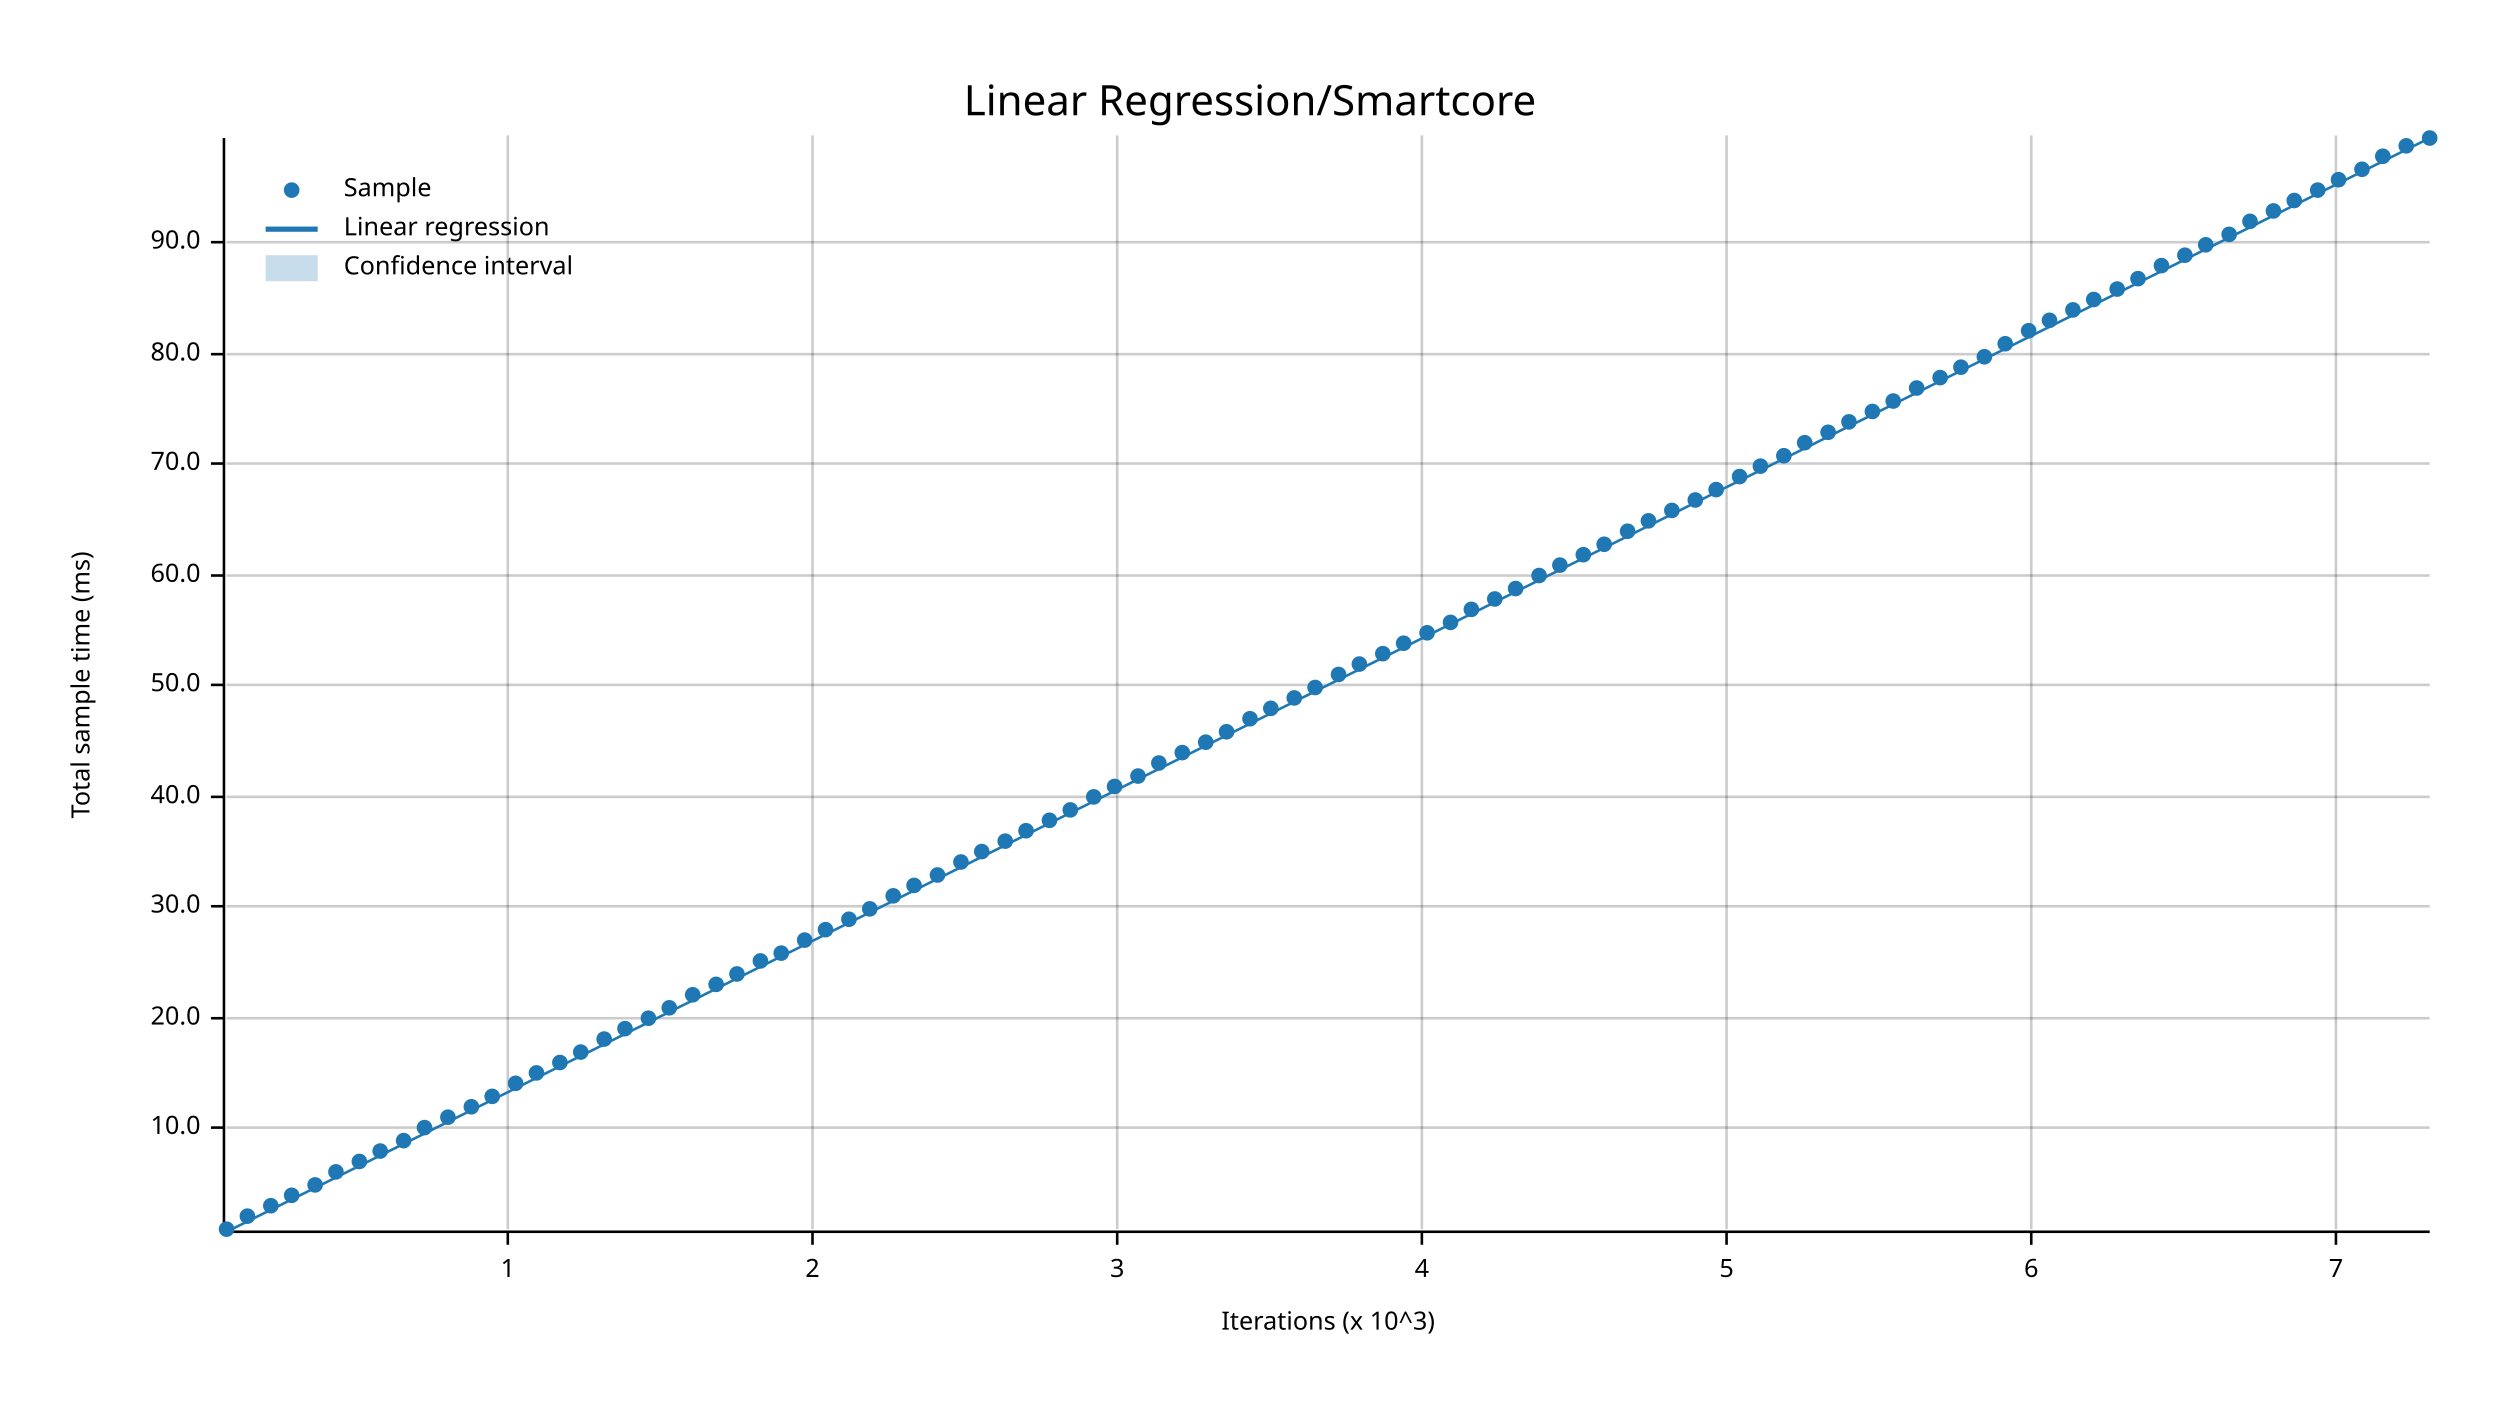
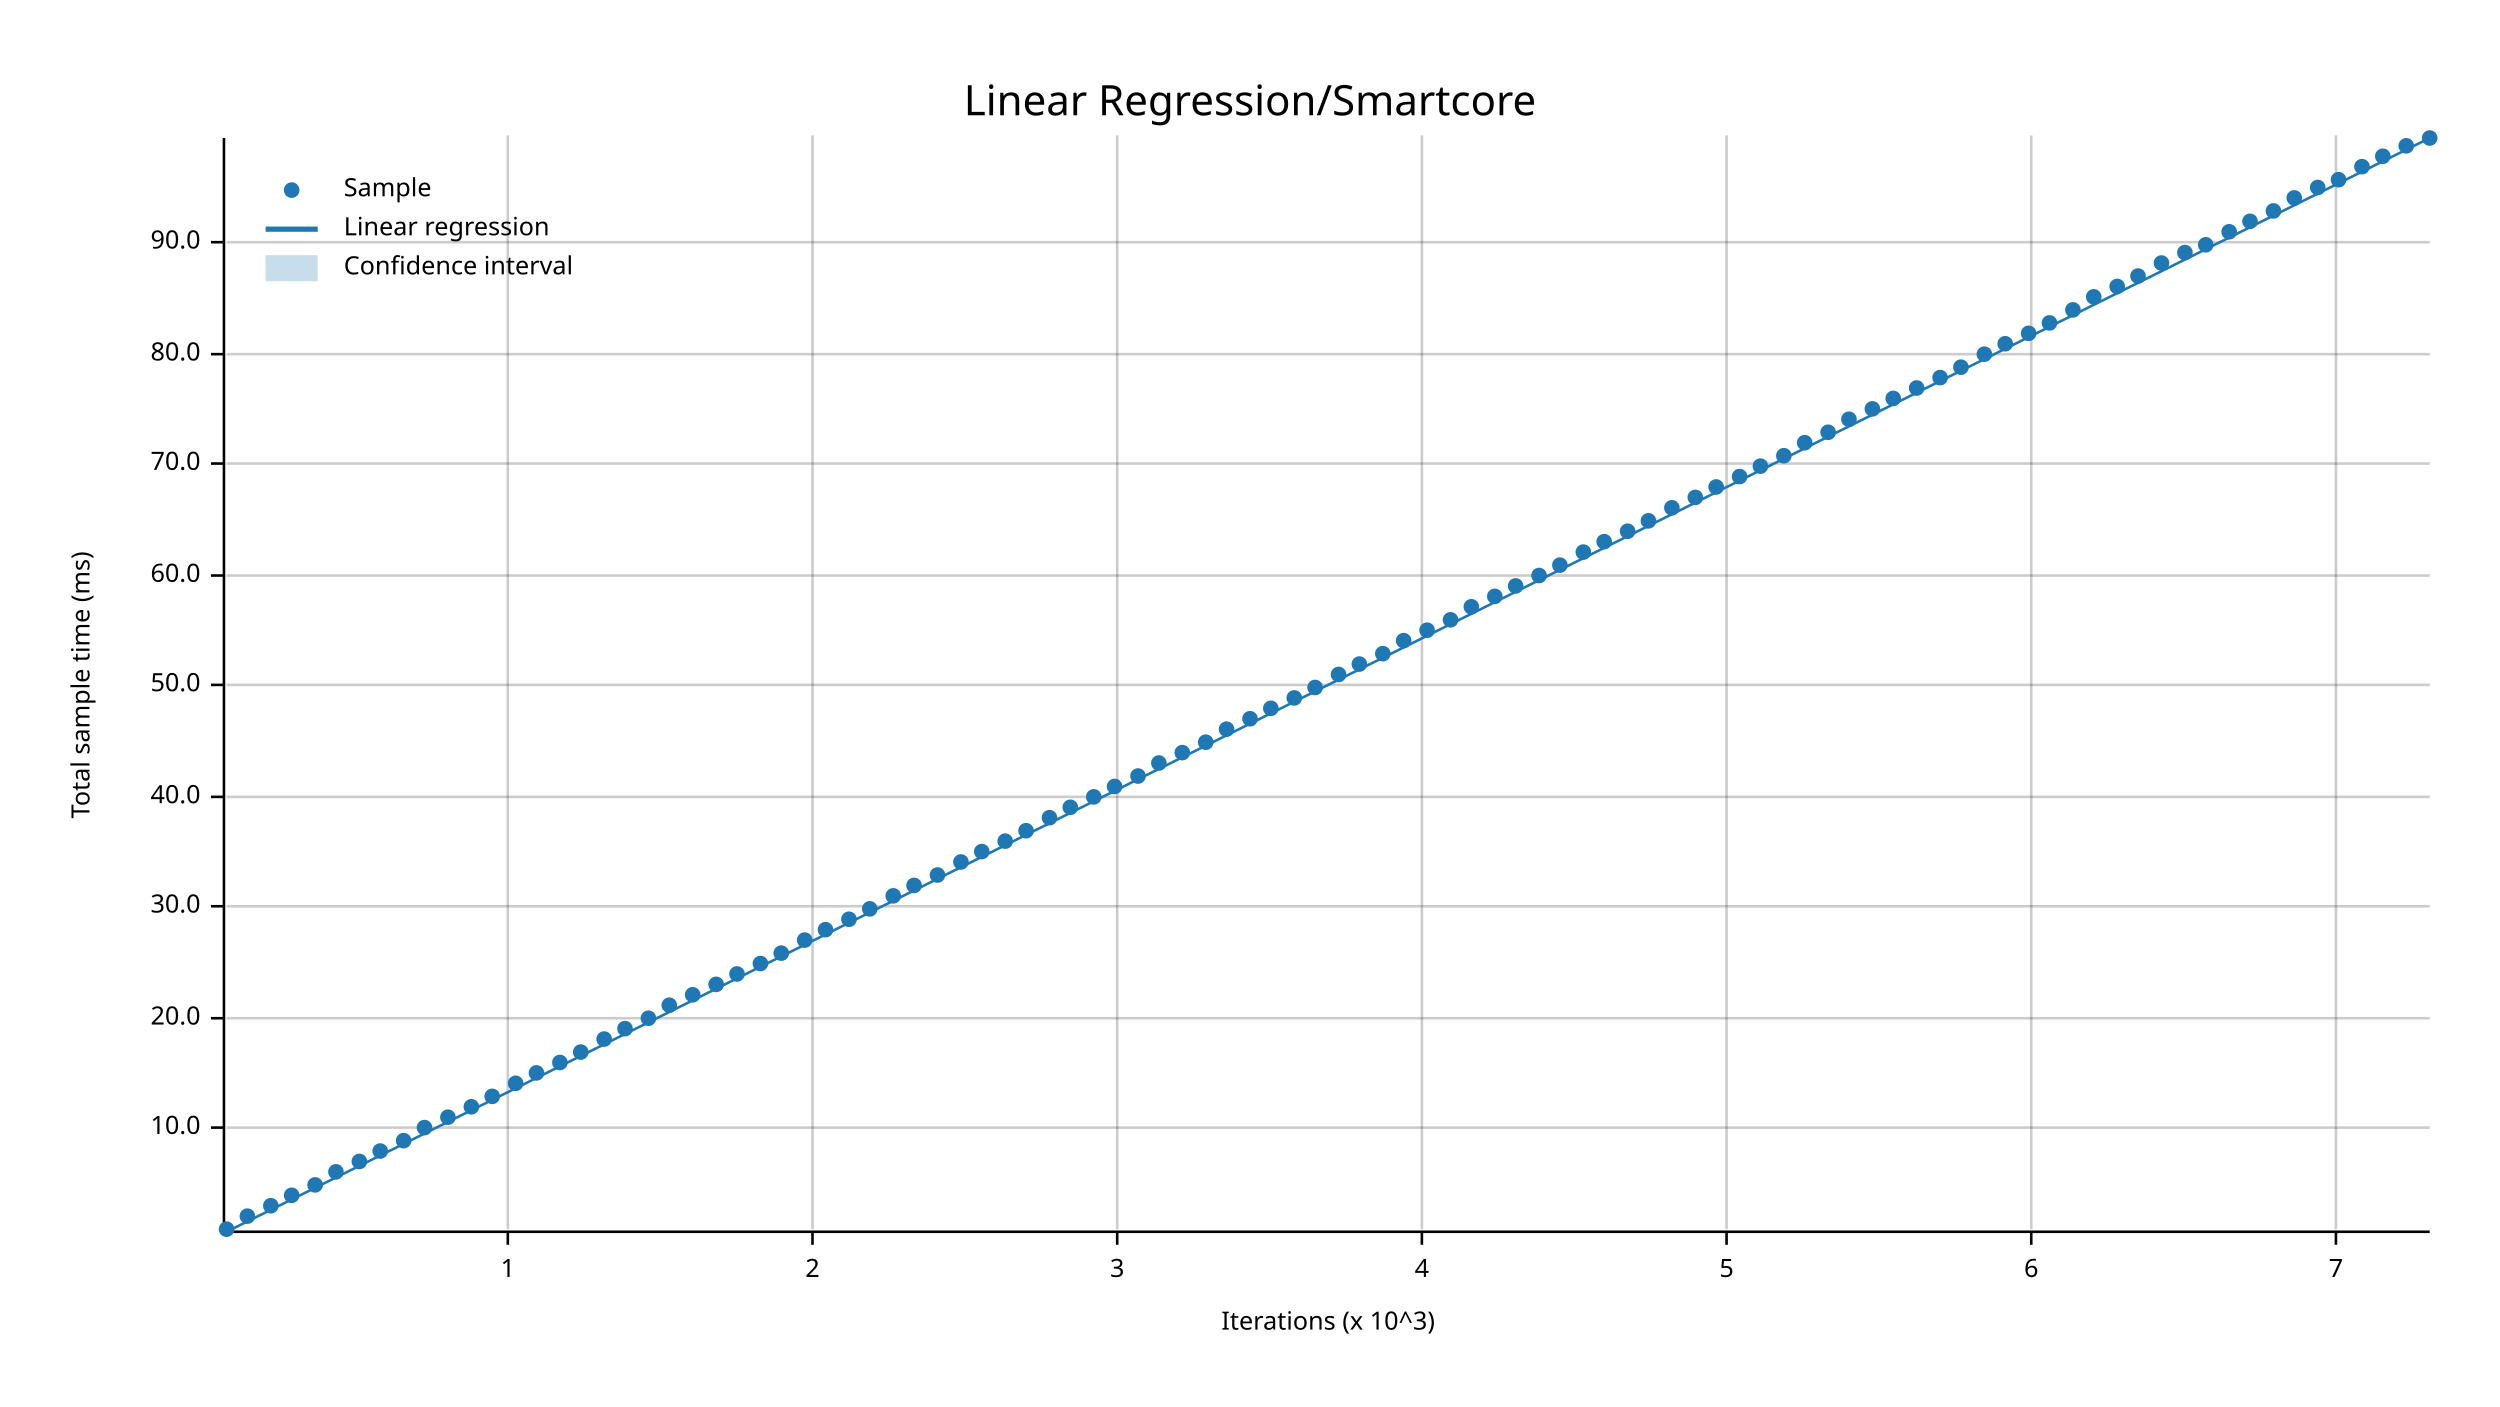
<svg xmlns="http://www.w3.org/2000/svg" width="960" height="540" viewBox="0 0 960 540">
  <text x="480" y="32" dy="0.76em" text-anchor="middle" font-family="sans-serif" font-size="16.129" opacity="1" fill="#000000">
Linear Regression/Smartcore
</text>
  <text x="27" y="263" dy="0.76em" text-anchor="middle" font-family="sans-serif" font-size="9.677" opacity="1" fill="#000000" transform="rotate(270, 27, 263)">
Total sample time (ms)
</text>
  <text x="510" y="513" dy="-0.5ex" text-anchor="middle" font-family="sans-serif" font-size="9.677" opacity="1" fill="#000000">
Iterations (x 10^3)
</text>
  <line opacity="0.2" stroke="#000000" stroke-width="1" x1="195" y1="472" x2="195" y2="52" />
  <line opacity="0.2" stroke="#000000" stroke-width="1" x1="312" y1="472" x2="312" y2="52" />
  <line opacity="0.2" stroke="#000000" stroke-width="1" x1="429" y1="472" x2="429" y2="52" />
  <line opacity="0.2" stroke="#000000" stroke-width="1" x1="546" y1="472" x2="546" y2="52" />
  <line opacity="0.2" stroke="#000000" stroke-width="1" x1="663" y1="472" x2="663" y2="52" />
  <line opacity="0.2" stroke="#000000" stroke-width="1" x1="780" y1="472" x2="780" y2="52" />
  <line opacity="0.2" stroke="#000000" stroke-width="1" x1="897" y1="472" x2="897" y2="52" />
  <line opacity="0.2" stroke="#000000" stroke-width="1" x1="87" y1="433" x2="933" y2="433" />
  <line opacity="0.2" stroke="#000000" stroke-width="1" x1="87" y1="391" x2="933" y2="391" />
  <line opacity="0.2" stroke="#000000" stroke-width="1" x1="87" y1="348" x2="933" y2="348" />
  <line opacity="0.2" stroke="#000000" stroke-width="1" x1="87" y1="306" x2="933" y2="306" />
  <line opacity="0.2" stroke="#000000" stroke-width="1" x1="87" y1="263" x2="933" y2="263" />
  <line opacity="0.2" stroke="#000000" stroke-width="1" x1="87" y1="221" x2="933" y2="221" />
  <line opacity="0.2" stroke="#000000" stroke-width="1" x1="87" y1="178" x2="933" y2="178" />
  <line opacity="0.2" stroke="#000000" stroke-width="1" x1="87" y1="136" x2="933" y2="136" />
  <line opacity="0.2" stroke="#000000" stroke-width="1" x1="87" y1="93" x2="933" y2="93" />
  <polyline fill="none" opacity="1" stroke="#000000" stroke-width="1" points="86,53 86,473 " />
  <text x="77" y="433" dy="0.5ex" text-anchor="end" font-family="sans-serif" font-size="9.677" opacity="1" fill="#000000">
10.0
</text>
  <polyline fill="none" opacity="1" stroke="#000000" stroke-width="1" points="81,433 86,433 " />
  <text x="77" y="391" dy="0.5ex" text-anchor="end" font-family="sans-serif" font-size="9.677" opacity="1" fill="#000000">
20.0
</text>
  <polyline fill="none" opacity="1" stroke="#000000" stroke-width="1" points="81,391 86,391 " />
  <text x="77" y="348" dy="0.5ex" text-anchor="end" font-family="sans-serif" font-size="9.677" opacity="1" fill="#000000">
30.0
</text>
  <polyline fill="none" opacity="1" stroke="#000000" stroke-width="1" points="81,348 86,348 " />
  <text x="77" y="306" dy="0.5ex" text-anchor="end" font-family="sans-serif" font-size="9.677" opacity="1" fill="#000000">
40.0
</text>
  <polyline fill="none" opacity="1" stroke="#000000" stroke-width="1" points="81,306 86,306 " />
  <text x="77" y="263" dy="0.5ex" text-anchor="end" font-family="sans-serif" font-size="9.677" opacity="1" fill="#000000">
50.0
</text>
  <polyline fill="none" opacity="1" stroke="#000000" stroke-width="1" points="81,263 86,263 " />
  <text x="77" y="221" dy="0.5ex" text-anchor="end" font-family="sans-serif" font-size="9.677" opacity="1" fill="#000000">
60.0
</text>
  <polyline fill="none" opacity="1" stroke="#000000" stroke-width="1" points="81,221 86,221 " />
  <text x="77" y="178" dy="0.5ex" text-anchor="end" font-family="sans-serif" font-size="9.677" opacity="1" fill="#000000">
70.0
</text>
  <polyline fill="none" opacity="1" stroke="#000000" stroke-width="1" points="81,178 86,178 " />
  <text x="77" y="136" dy="0.5ex" text-anchor="end" font-family="sans-serif" font-size="9.677" opacity="1" fill="#000000">
80.0
</text>
  <polyline fill="none" opacity="1" stroke="#000000" stroke-width="1" points="81,136 86,136 " />
  <text x="77" y="93" dy="0.5ex" text-anchor="end" font-family="sans-serif" font-size="9.677" opacity="1" fill="#000000">
90.0
</text>
  <polyline fill="none" opacity="1" stroke="#000000" stroke-width="1" points="81,93 86,93 " />
  <polyline fill="none" opacity="1" stroke="#000000" stroke-width="1" points="87,473 933,473 " />
  <text x="195" y="483" dy="0.76em" text-anchor="middle" font-family="sans-serif" font-size="9.677" opacity="1" fill="#000000">
1
</text>
  <polyline fill="none" opacity="1" stroke="#000000" stroke-width="1" points="195,473 195,478 " />
  <text x="312" y="483" dy="0.76em" text-anchor="middle" font-family="sans-serif" font-size="9.677" opacity="1" fill="#000000">
2
</text>
  <polyline fill="none" opacity="1" stroke="#000000" stroke-width="1" points="312,473 312,478 " />
  <text x="429" y="483" dy="0.76em" text-anchor="middle" font-family="sans-serif" font-size="9.677" opacity="1" fill="#000000">
3
</text>
  <polyline fill="none" opacity="1" stroke="#000000" stroke-width="1" points="429,473 429,478 " />
  <text x="546" y="483" dy="0.76em" text-anchor="middle" font-family="sans-serif" font-size="9.677" opacity="1" fill="#000000">
4
</text>
  <polyline fill="none" opacity="1" stroke="#000000" stroke-width="1" points="546,473 546,478 " />
  <text x="663" y="483" dy="0.76em" text-anchor="middle" font-family="sans-serif" font-size="9.677" opacity="1" fill="#000000">
5
</text>
  <polyline fill="none" opacity="1" stroke="#000000" stroke-width="1" points="663,473 663,478 " />
  <text x="780" y="483" dy="0.76em" text-anchor="middle" font-family="sans-serif" font-size="9.677" opacity="1" fill="#000000">
6
</text>
  <polyline fill="none" opacity="1" stroke="#000000" stroke-width="1" points="780,473 780,478 " />
  <text x="897" y="483" dy="0.76em" text-anchor="middle" font-family="sans-serif" font-size="9.677" opacity="1" fill="#000000">
7
</text>
  <polyline fill="none" opacity="1" stroke="#000000" stroke-width="1" points="897,473 897,478 " />
  <circle cx="87" cy="472" r="3" opacity="1" fill="#1F78B4" stroke="none" stroke-width="1" />
  <circle cx="95" cy="467" r="3" opacity="1" fill="#1F78B4" stroke="none" stroke-width="1" />
  <circle cx="104" cy="463" r="3" opacity="1" fill="#1F78B4" stroke="none" stroke-width="1" />
  <circle cx="112" cy="459" r="3" opacity="1" fill="#1F78B4" stroke="none" stroke-width="1" />
  <circle cx="121" cy="455" r="3" opacity="1" fill="#1F78B4" stroke="none" stroke-width="1" />
  <circle cx="129" cy="450" r="3" opacity="1" fill="#1F78B4" stroke="none" stroke-width="1" />
  <circle cx="138" cy="446" r="3" opacity="1" fill="#1F78B4" stroke="none" stroke-width="1" />
  <circle cx="146" cy="442" r="3" opacity="1" fill="#1F78B4" stroke="none" stroke-width="1" />
  <circle cx="155" cy="438" r="3" opacity="1" fill="#1F78B4" stroke="none" stroke-width="1" />
  <circle cx="163" cy="433" r="3" opacity="1" fill="#1F78B4" stroke="none" stroke-width="1" />
  <circle cx="172" cy="429" r="3" opacity="1" fill="#1F78B4" stroke="none" stroke-width="1" />
  <circle cx="181" cy="425" r="3" opacity="1" fill="#1F78B4" stroke="none" stroke-width="1" />
  <circle cx="189" cy="421" r="3" opacity="1" fill="#1F78B4" stroke="none" stroke-width="1" />
  <circle cx="198" cy="416" r="3" opacity="1" fill="#1F78B4" stroke="none" stroke-width="1" />
  <circle cx="206" cy="412" r="3" opacity="1" fill="#1F78B4" stroke="none" stroke-width="1" />
  <circle cx="215" cy="408" r="3" opacity="1" fill="#1F78B4" stroke="none" stroke-width="1" />
  <circle cx="223" cy="404" r="3" opacity="1" fill="#1F78B4" stroke="none" stroke-width="1" />
  <circle cx="232" cy="399" r="3" opacity="1" fill="#1F78B4" stroke="none" stroke-width="1" />
  <circle cx="240" cy="395" r="3" opacity="1" fill="#1F78B4" stroke="none" stroke-width="1" />
  <circle cx="249" cy="391" r="3" opacity="1" fill="#1F78B4" stroke="none" stroke-width="1" />
-   <circle cx="257" cy="387" r="3" opacity="1" fill="#1F78B4" stroke="none" stroke-width="1" />
+   <circle cx="257" cy="386" r="3" opacity="1" fill="#1F78B4" stroke="none" stroke-width="1" />
  <circle cx="266" cy="382" r="3" opacity="1" fill="#1F78B4" stroke="none" stroke-width="1" />
  <circle cx="275" cy="378" r="3" opacity="1" fill="#1F78B4" stroke="none" stroke-width="1" />
  <circle cx="283" cy="374" r="3" opacity="1" fill="#1F78B4" stroke="none" stroke-width="1" />
-   <circle cx="292" cy="369" r="3" opacity="1" fill="#1F78B4" stroke="none" stroke-width="1" />
+   <circle cx="292" cy="370" r="3" opacity="1" fill="#1F78B4" stroke="none" stroke-width="1" />
  <circle cx="300" cy="366" r="3" opacity="1" fill="#1F78B4" stroke="none" stroke-width="1" />
  <circle cx="309" cy="361" r="3" opacity="1" fill="#1F78B4" stroke="none" stroke-width="1" />
  <circle cx="317" cy="357" r="3" opacity="1" fill="#1F78B4" stroke="none" stroke-width="1" />
  <circle cx="326" cy="353" r="3" opacity="1" fill="#1F78B4" stroke="none" stroke-width="1" />
  <circle cx="334" cy="349" r="3" opacity="1" fill="#1F78B4" stroke="none" stroke-width="1" />
  <circle cx="343" cy="344" r="3" opacity="1" fill="#1F78B4" stroke="none" stroke-width="1" />
  <circle cx="351" cy="340" r="3" opacity="1" fill="#1F78B4" stroke="none" stroke-width="1" />
  <circle cx="360" cy="336" r="3" opacity="1" fill="#1F78B4" stroke="none" stroke-width="1" />
  <circle cx="369" cy="331" r="3" opacity="1" fill="#1F78B4" stroke="none" stroke-width="1" />
  <circle cx="377" cy="327" r="3" opacity="1" fill="#1F78B4" stroke="none" stroke-width="1" />
  <circle cx="386" cy="323" r="3" opacity="1" fill="#1F78B4" stroke="none" stroke-width="1" />
  <circle cx="394" cy="319" r="3" opacity="1" fill="#1F78B4" stroke="none" stroke-width="1" />
-   <circle cx="403" cy="315" r="3" opacity="1" fill="#1F78B4" stroke="none" stroke-width="1" />
-   <circle cx="411" cy="311" r="3" opacity="1" fill="#1F78B4" stroke="none" stroke-width="1" />
+   <circle cx="403" cy="314" r="3" opacity="1" fill="#1F78B4" stroke="none" stroke-width="1" />
+   <circle cx="411" cy="310" r="3" opacity="1" fill="#1F78B4" stroke="none" stroke-width="1" />
  <circle cx="420" cy="306" r="3" opacity="1" fill="#1F78B4" stroke="none" stroke-width="1" />
  <circle cx="428" cy="302" r="3" opacity="1" fill="#1F78B4" stroke="none" stroke-width="1" />
  <circle cx="437" cy="298" r="3" opacity="1" fill="#1F78B4" stroke="none" stroke-width="1" />
  <circle cx="445" cy="293" r="3" opacity="1" fill="#1F78B4" stroke="none" stroke-width="1" />
  <circle cx="454" cy="289" r="3" opacity="1" fill="#1F78B4" stroke="none" stroke-width="1" />
  <circle cx="463" cy="285" r="3" opacity="1" fill="#1F78B4" stroke="none" stroke-width="1" />
-   <circle cx="471" cy="281" r="3" opacity="1" fill="#1F78B4" stroke="none" stroke-width="1" />
+   <circle cx="471" cy="280" r="3" opacity="1" fill="#1F78B4" stroke="none" stroke-width="1" />
  <circle cx="480" cy="276" r="3" opacity="1" fill="#1F78B4" stroke="none" stroke-width="1" />
  <circle cx="488" cy="272" r="3" opacity="1" fill="#1F78B4" stroke="none" stroke-width="1" />
  <circle cx="497" cy="268" r="3" opacity="1" fill="#1F78B4" stroke="none" stroke-width="1" />
  <circle cx="505" cy="264" r="3" opacity="1" fill="#1F78B4" stroke="none" stroke-width="1" />
  <circle cx="514" cy="259" r="3" opacity="1" fill="#1F78B4" stroke="none" stroke-width="1" />
  <circle cx="522" cy="255" r="3" opacity="1" fill="#1F78B4" stroke="none" stroke-width="1" />
  <circle cx="531" cy="251" r="3" opacity="1" fill="#1F78B4" stroke="none" stroke-width="1" />
-   <circle cx="539" cy="247" r="3" opacity="1" fill="#1F78B4" stroke="none" stroke-width="1" />
-   <circle cx="548" cy="243" r="3" opacity="1" fill="#1F78B4" stroke="none" stroke-width="1" />
-   <circle cx="557" cy="239" r="3" opacity="1" fill="#1F78B4" stroke="none" stroke-width="1" />
-   <circle cx="565" cy="234" r="3" opacity="1" fill="#1F78B4" stroke="none" stroke-width="1" />
-   <circle cx="574" cy="230" r="3" opacity="1" fill="#1F78B4" stroke="none" stroke-width="1" />
-   <circle cx="582" cy="226" r="3" opacity="1" fill="#1F78B4" stroke="none" stroke-width="1" />
+   <circle cx="539" cy="246" r="3" opacity="1" fill="#1F78B4" stroke="none" stroke-width="1" />
+   <circle cx="548" cy="242" r="3" opacity="1" fill="#1F78B4" stroke="none" stroke-width="1" />
+   <circle cx="557" cy="238" r="3" opacity="1" fill="#1F78B4" stroke="none" stroke-width="1" />
+   <circle cx="565" cy="233" r="3" opacity="1" fill="#1F78B4" stroke="none" stroke-width="1" />
+   <circle cx="574" cy="229" r="3" opacity="1" fill="#1F78B4" stroke="none" stroke-width="1" />
+   <circle cx="582" cy="225" r="3" opacity="1" fill="#1F78B4" stroke="none" stroke-width="1" />
  <circle cx="591" cy="221" r="3" opacity="1" fill="#1F78B4" stroke="none" stroke-width="1" />
  <circle cx="599" cy="217" r="3" opacity="1" fill="#1F78B4" stroke="none" stroke-width="1" />
-   <circle cx="608" cy="213" r="3" opacity="1" fill="#1F78B4" stroke="none" stroke-width="1" />
-   <circle cx="616" cy="209" r="3" opacity="1" fill="#1F78B4" stroke="none" stroke-width="1" />
+   <circle cx="608" cy="212" r="3" opacity="1" fill="#1F78B4" stroke="none" stroke-width="1" />
+   <circle cx="616" cy="208" r="3" opacity="1" fill="#1F78B4" stroke="none" stroke-width="1" />
  <circle cx="625" cy="204" r="3" opacity="1" fill="#1F78B4" stroke="none" stroke-width="1" />
  <circle cx="633" cy="200" r="3" opacity="1" fill="#1F78B4" stroke="none" stroke-width="1" />
-   <circle cx="642" cy="196" r="3" opacity="1" fill="#1F78B4" stroke="none" stroke-width="1" />
-   <circle cx="651" cy="192" r="3" opacity="1" fill="#1F78B4" stroke="none" stroke-width="1" />
-   <circle cx="659" cy="188" r="3" opacity="1" fill="#1F78B4" stroke="none" stroke-width="1" />
+   <circle cx="642" cy="195" r="3" opacity="1" fill="#1F78B4" stroke="none" stroke-width="1" />
+   <circle cx="651" cy="191" r="3" opacity="1" fill="#1F78B4" stroke="none" stroke-width="1" />
+   <circle cx="659" cy="187" r="3" opacity="1" fill="#1F78B4" stroke="none" stroke-width="1" />
  <circle cx="668" cy="183" r="3" opacity="1" fill="#1F78B4" stroke="none" stroke-width="1" />
  <circle cx="676" cy="179" r="3" opacity="1" fill="#1F78B4" stroke="none" stroke-width="1" />
  <circle cx="685" cy="175" r="3" opacity="1" fill="#1F78B4" stroke="none" stroke-width="1" />
  <circle cx="693" cy="170" r="3" opacity="1" fill="#1F78B4" stroke="none" stroke-width="1" />
  <circle cx="702" cy="166" r="3" opacity="1" fill="#1F78B4" stroke="none" stroke-width="1" />
-   <circle cx="710" cy="162" r="3" opacity="1" fill="#1F78B4" stroke="none" stroke-width="1" />
-   <circle cx="719" cy="158" r="3" opacity="1" fill="#1F78B4" stroke="none" stroke-width="1" />
-   <circle cx="727" cy="154" r="3" opacity="1" fill="#1F78B4" stroke="none" stroke-width="1" />
+   <circle cx="710" cy="161" r="3" opacity="1" fill="#1F78B4" stroke="none" stroke-width="1" />
+   <circle cx="719" cy="157" r="3" opacity="1" fill="#1F78B4" stroke="none" stroke-width="1" />
+   <circle cx="727" cy="153" r="3" opacity="1" fill="#1F78B4" stroke="none" stroke-width="1" />
  <circle cx="736" cy="149" r="3" opacity="1" fill="#1F78B4" stroke="none" stroke-width="1" />
  <circle cx="745" cy="145" r="3" opacity="1" fill="#1F78B4" stroke="none" stroke-width="1" />
  <circle cx="753" cy="141" r="3" opacity="1" fill="#1F78B4" stroke="none" stroke-width="1" />
-   <circle cx="762" cy="137" r="3" opacity="1" fill="#1F78B4" stroke="none" stroke-width="1" />
+   <circle cx="762" cy="136" r="3" opacity="1" fill="#1F78B4" stroke="none" stroke-width="1" />
  <circle cx="770" cy="132" r="3" opacity="1" fill="#1F78B4" stroke="none" stroke-width="1" />
-   <circle cx="779" cy="127" r="3" opacity="1" fill="#1F78B4" stroke="none" stroke-width="1" />
-   <circle cx="787" cy="123" r="3" opacity="1" fill="#1F78B4" stroke="none" stroke-width="1" />
+   <circle cx="779" cy="128" r="3" opacity="1" fill="#1F78B4" stroke="none" stroke-width="1" />
+   <circle cx="787" cy="124" r="3" opacity="1" fill="#1F78B4" stroke="none" stroke-width="1" />
  <circle cx="796" cy="119" r="3" opacity="1" fill="#1F78B4" stroke="none" stroke-width="1" />
-   <circle cx="804" cy="115" r="3" opacity="1" fill="#1F78B4" stroke="none" stroke-width="1" />
-   <circle cx="813" cy="111" r="3" opacity="1" fill="#1F78B4" stroke="none" stroke-width="1" />
-   <circle cx="821" cy="107" r="3" opacity="1" fill="#1F78B4" stroke="none" stroke-width="1" />
-   <circle cx="830" cy="102" r="3" opacity="1" fill="#1F78B4" stroke="none" stroke-width="1" />
-   <circle cx="839" cy="98" r="3" opacity="1" fill="#1F78B4" stroke="none" stroke-width="1" />
+   <circle cx="804" cy="114" r="3" opacity="1" fill="#1F78B4" stroke="none" stroke-width="1" />
+   <circle cx="813" cy="110" r="3" opacity="1" fill="#1F78B4" stroke="none" stroke-width="1" />
+   <circle cx="821" cy="106" r="3" opacity="1" fill="#1F78B4" stroke="none" stroke-width="1" />
+   <circle cx="830" cy="101" r="3" opacity="1" fill="#1F78B4" stroke="none" stroke-width="1" />
+   <circle cx="839" cy="97" r="3" opacity="1" fill="#1F78B4" stroke="none" stroke-width="1" />
  <circle cx="847" cy="94" r="3" opacity="1" fill="#1F78B4" stroke="none" stroke-width="1" />
-   <circle cx="856" cy="90" r="3" opacity="1" fill="#1F78B4" stroke="none" stroke-width="1" />
+   <circle cx="856" cy="89" r="3" opacity="1" fill="#1F78B4" stroke="none" stroke-width="1" />
  <circle cx="864" cy="85" r="3" opacity="1" fill="#1F78B4" stroke="none" stroke-width="1" />
  <circle cx="873" cy="81" r="3" opacity="1" fill="#1F78B4" stroke="none" stroke-width="1" />
-   <circle cx="881" cy="77" r="3" opacity="1" fill="#1F78B4" stroke="none" stroke-width="1" />
-   <circle cx="890" cy="73" r="3" opacity="1" fill="#1F78B4" stroke="none" stroke-width="1" />
+   <circle cx="881" cy="76" r="3" opacity="1" fill="#1F78B4" stroke="none" stroke-width="1" />
+   <circle cx="890" cy="72" r="3" opacity="1" fill="#1F78B4" stroke="none" stroke-width="1" />
  <circle cx="898" cy="69" r="3" opacity="1" fill="#1F78B4" stroke="none" stroke-width="1" />
-   <circle cx="907" cy="65" r="3" opacity="1" fill="#1F78B4" stroke="none" stroke-width="1" />
+   <circle cx="907" cy="64" r="3" opacity="1" fill="#1F78B4" stroke="none" stroke-width="1" />
  <circle cx="915" cy="60" r="3" opacity="1" fill="#1F78B4" stroke="none" stroke-width="1" />
  <circle cx="924" cy="56" r="3" opacity="1" fill="#1F78B4" stroke="none" stroke-width="1" />
  <circle cx="933" cy="53" r="3" opacity="1" fill="#1F78B4" stroke="none" stroke-width="1" />
  <polyline fill="none" opacity="1" stroke="#1F78B4" stroke-width="1" points="87,473 933,53 " />
  <polygon opacity="0.25" fill="#1F78B4" points="87,473 933,53 933,53 " />
  <text x="132" y="68" dy="0.76em" text-anchor="start" font-family="sans-serif" font-size="9.677" opacity="1" fill="#000000">
Sample
</text>
  <text x="132" y="83" dy="0.76em" text-anchor="start" font-family="sans-serif" font-size="9.677" opacity="1" fill="#000000">
Linear regression
</text>
  <text x="132" y="98" dy="0.76em" text-anchor="start" font-family="sans-serif" font-size="9.677" opacity="1" fill="#000000">
Confidence interval
</text>
  <circle cx="112" cy="73" r="3" opacity="1" fill="#1F78B4" stroke="none" stroke-width="1" />
  <polyline fill="none" opacity="1" stroke="#1F78B4" stroke-width="2" points="102,88 122,88 " />
  <rect x="102" y="98" width="20" height="10" opacity="0.25" fill="#1F78B4" stroke="none" />
</svg>
